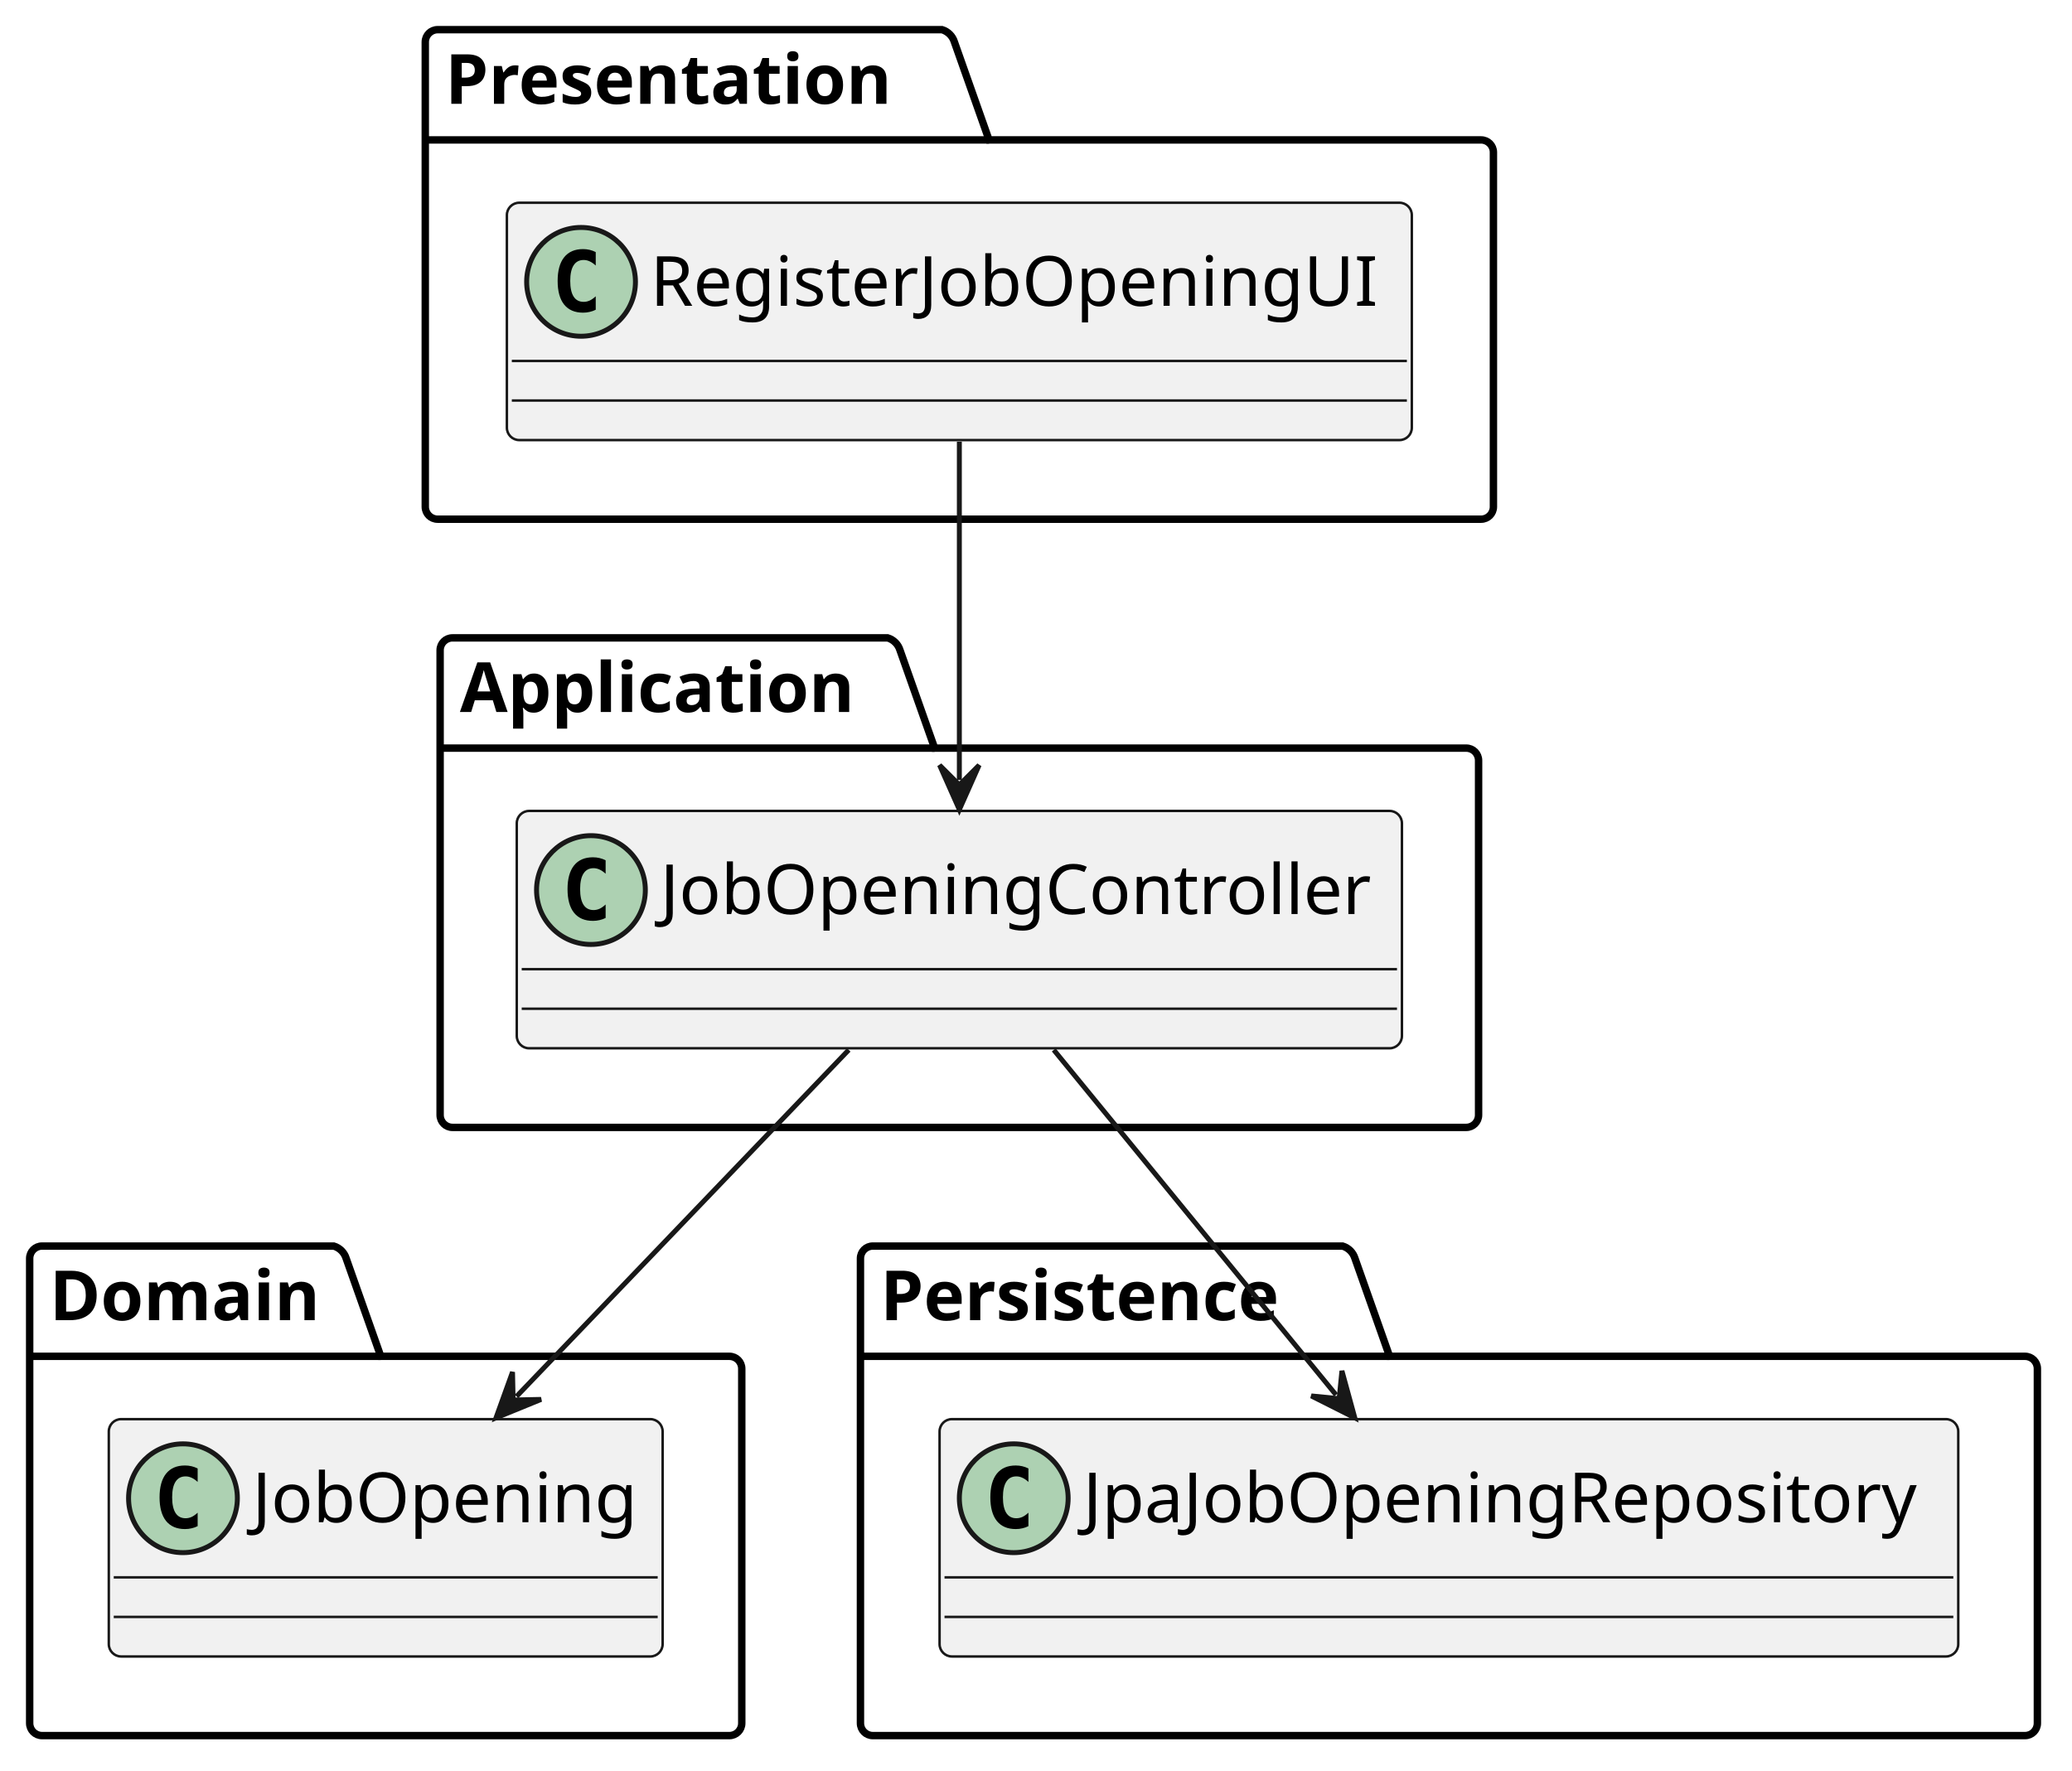
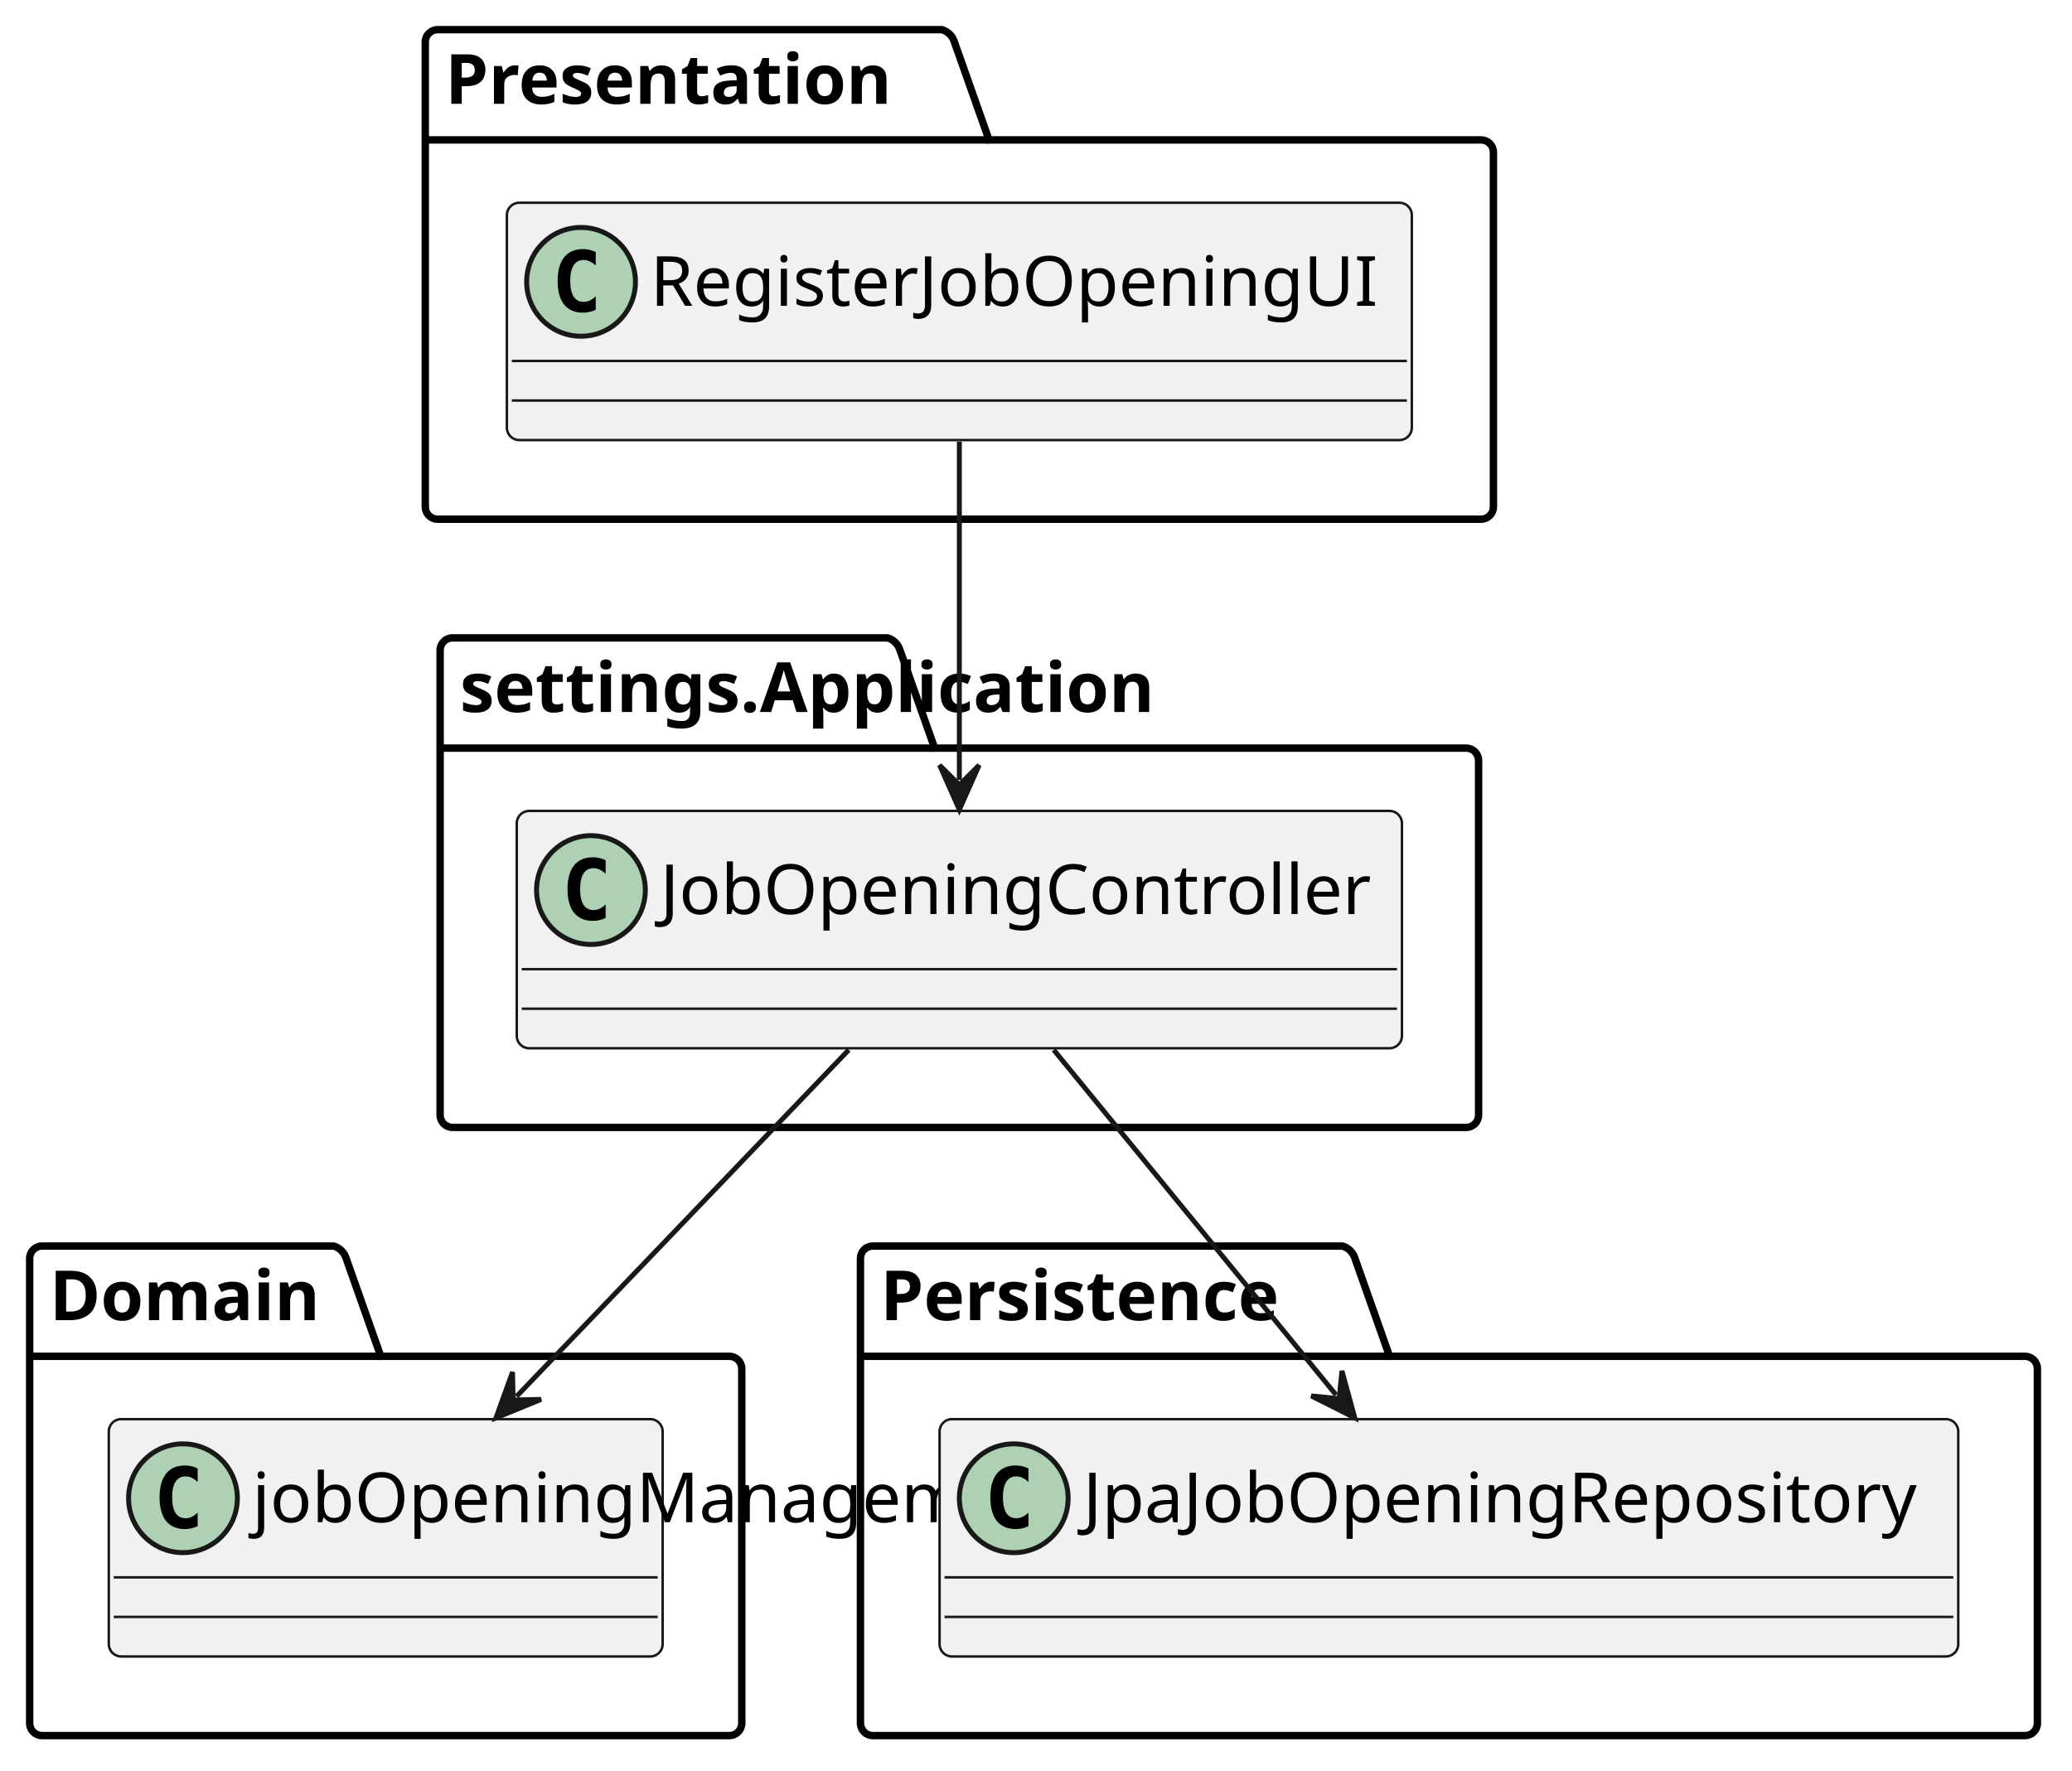
<svg xmlns="http://www.w3.org/2000/svg" contentStyleType="text/css" height="358px" preserveAspectRatio="none" style="width:419px;height:358px;background:#FFFFFF;" version="1.1" viewBox="0 0 419 358" width="419px" zoomAndPan="magnify">
  <defs />
  <g>
    <g id="cluster_Presentation">
      <path d="M88.5,6 L190.5,6 A3.75,3.75 0 0 1 193,8.5 L200,28.297 L299.5,28.297 A2.5,2.5 0 0 1 302,30.797 L302,102.5 A2.5,2.5 0 0 1 299.5,105 L88.5,105 A2.5,2.5 0 0 1 86,102.5 L86,8.5 A2.5,2.5 0 0 1 88.5,6 " fill="none" style="stroke:#000000;stroke-width:1.5;" />
      <line style="stroke:#000000;stroke-width:1.5;" x1="86" x2="200" y1="28.297" y2="28.297" />
      <text fill="#000000" font-family="sans-serif" font-size="14" font-weight="bold" lengthAdjust="spacing" textLength="101" x="90" y="20.995">Presentation</text>
    </g>
    <g id="cluster_Domain">
      <path d="M8.5,252 L67.5,252 A3.75,3.75 0 0 1 70,254.5 L77,274.297 L147.5,274.297 A2.5,2.5 0 0 1 150,276.797 L150,348.5 A2.5,2.5 0 0 1 147.5,351 L8.5,351 A2.5,2.5 0 0 1 6,348.5 L6,254.5 A2.5,2.5 0 0 1 8.5,252 " fill="none" style="stroke:#000000;stroke-width:1.5;" />
      <line style="stroke:#000000;stroke-width:1.5;" x1="6" x2="77" y1="274.297" y2="274.297" />
      <text fill="#000000" font-family="sans-serif" font-size="14" font-weight="bold" lengthAdjust="spacing" textLength="58" x="10" y="266.995">Domain</text>
    </g>
    <g id="cluster_Persistence">
      <path d="M176.5,252 L271.5,252 A3.75,3.75 0 0 1 274,254.5 L281,274.297 L409.5,274.297 A2.5,2.5 0 0 1 412,276.797 L412,348.5 A2.5,2.5 0 0 1 409.5,351 L176.5,351 A2.5,2.5 0 0 1 174,348.5 L174,254.5 A2.5,2.5 0 0 1 176.5,252 " fill="none" style="stroke:#000000;stroke-width:1.5;" />
      <line style="stroke:#000000;stroke-width:1.5;" x1="174" x2="281" y1="274.297" y2="274.297" />
      <text fill="#000000" font-family="sans-serif" font-size="14" font-weight="bold" lengthAdjust="spacing" textLength="94" x="178" y="266.995">Persistence</text>
    </g>
    <g id="cluster_Application">
      <path d="M91.5,129 L179.5,129 A3.75,3.75 0 0 1 182,131.5 L189,151.297 L296.5,151.297 A2.5,2.5 0 0 1 299,153.797 L299,225.5 A2.5,2.5 0 0 1 296.5,228 L91.5,228 A2.5,2.5 0 0 1 89,225.5 L89,131.5 A2.5,2.5 0 0 1 91.5,129 " fill="none" style="stroke:#000000;stroke-width:1.5;" />
      <line style="stroke:#000000;stroke-width:1.5;" x1="89" x2="189" y1="151.297" y2="151.297" />
-       <text fill="#000000" font-family="sans-serif" font-size="14" font-weight="bold" lengthAdjust="spacing" textLength="87" x="93" y="143.995">Application</text>
+       <text fill="#000000" font-family="sans-serif" font-size="14" font-weight="bold" lengthAdjust="spacing" textLength="87" x="93" y="143.995">settings.Application</text>
    </g>
    <g id="elem_RegisterJobOpeningUI">
      <rect codeLine="2" fill="#F1F1F1" height="48" id="RegisterJobOpeningUI" rx="2.5" ry="2.5" style="stroke:#181818;stroke-width:0.5;" width="183" x="102.5" y="41" />
      <ellipse cx="117.5" cy="57" fill="#ADD1B2" rx="11" ry="11" style="stroke:#181818;stroke-width:1.0;" />
      <path d="M120.469,62.641 Q119.891,62.938 119.25,63.078 Q118.609,63.234 117.906,63.234 Q115.406,63.234 114.078,61.594 Q112.766,59.938 112.766,56.812 Q112.766,53.688 114.078,52.031 Q115.406,50.375 117.906,50.375 Q118.609,50.375 119.25,50.531 Q119.906,50.688 120.469,50.984 L120.469,53.703 Q119.844,53.125 119.25,52.859 Q118.656,52.578 118.031,52.578 Q116.688,52.578 116,53.656 Q115.312,54.719 115.312,56.812 Q115.312,58.906 116,59.984 Q116.688,61.047 118.031,61.047 Q118.656,61.047 119.25,60.781 Q119.844,60.5 120.469,59.922 L120.469,62.641 Z " fill="#000000" />
      <text fill="#000000" font-family="sans-serif" font-size="14" lengthAdjust="spacing" textLength="151" x="131.5" y="61.847">RegisterJobOpeningUI</text>
      <line style="stroke:#181818;stroke-width:0.5;" x1="103.5" x2="284.5" y1="73" y2="73" />
      <line style="stroke:#181818;stroke-width:0.5;" x1="103.5" x2="284.5" y1="81" y2="81" />
    </g>
    <g id="elem_JobOpening">
-       <rect codeLine="6" fill="#F1F1F1" height="48" id="JobOpening" rx="2.5" ry="2.5" style="stroke:#181818;stroke-width:0.5;" width="112" x="22" y="287" />
+       <rect codeLine="6" fill="#F1F1F1" height="48" id="jobOpeningManagement.domain.JobOpening" rx="2.5" ry="2.5" style="stroke:#181818;stroke-width:0.5;" width="112" x="22" y="287" />
      <ellipse cx="37" cy="303" fill="#ADD1B2" rx="11" ry="11" style="stroke:#181818;stroke-width:1.0;" />
      <path d="M39.969,308.641 Q39.391,308.938 38.75,309.078 Q38.109,309.234 37.406,309.234 Q34.906,309.234 33.578,307.594 Q32.266,305.938 32.266,302.812 Q32.266,299.688 33.578,298.031 Q34.906,296.375 37.406,296.375 Q38.109,296.375 38.75,296.531 Q39.406,296.688 39.969,296.984 L39.969,299.703 Q39.344,299.125 38.75,298.859 Q38.156,298.578 37.531,298.578 Q36.188,298.578 35.5,299.656 Q34.812,300.719 34.812,302.812 Q34.812,304.906 35.5,305.984 Q36.188,307.047 37.531,307.047 Q38.156,307.047 38.75,306.781 Q39.344,306.5 39.969,305.922 L39.969,308.641 Z " fill="#000000" />
-       <text fill="#000000" font-family="sans-serif" font-size="14" lengthAdjust="spacing" textLength="80" x="51" y="307.847">JobOpening</text>
+       <text fill="#000000" font-family="sans-serif" font-size="14" lengthAdjust="spacing" textLength="80" x="51" y="307.847">jobOpeningManagement.domain.JobOpening</text>
      <line style="stroke:#181818;stroke-width:0.5;" x1="23" x2="133" y1="319" y2="319" />
      <line style="stroke:#181818;stroke-width:0.5;" x1="23" x2="133" y1="327" y2="327" />
    </g>
    <g id="elem_JpaJobOpeningRepository">
      <rect codeLine="10" fill="#F1F1F1" height="48" id="JpaJobOpeningRepository" rx="2.5" ry="2.5" style="stroke:#181818;stroke-width:0.5;" width="206" x="190" y="287" />
      <ellipse cx="205" cy="303" fill="#ADD1B2" rx="11" ry="11" style="stroke:#181818;stroke-width:1.0;" />
      <path d="M207.969,308.641 Q207.391,308.938 206.75,309.078 Q206.109,309.234 205.406,309.234 Q202.906,309.234 201.578,307.594 Q200.266,305.938 200.266,302.812 Q200.266,299.688 201.578,298.031 Q202.906,296.375 205.406,296.375 Q206.109,296.375 206.75,296.531 Q207.406,296.688 207.969,296.984 L207.969,299.703 Q207.344,299.125 206.75,298.859 Q206.156,298.578 205.531,298.578 Q204.188,298.578 203.5,299.656 Q202.812,300.719 202.812,302.812 Q202.812,304.906 203.5,305.984 Q204.188,307.047 205.531,307.047 Q206.156,307.047 206.75,306.781 Q207.344,306.5 207.969,305.922 L207.969,308.641 Z " fill="#000000" />
      <text fill="#000000" font-family="sans-serif" font-size="14" lengthAdjust="spacing" textLength="174" x="219" y="307.847">JpaJobOpeningRepository</text>
      <line style="stroke:#181818;stroke-width:0.5;" x1="191" x2="395" y1="319" y2="319" />
      <line style="stroke:#181818;stroke-width:0.5;" x1="191" x2="395" y1="327" y2="327" />
    </g>
    <g id="elem_JobOpeningController">
      <rect codeLine="14" fill="#F1F1F1" height="48" id="JobOpeningController" rx="2.5" ry="2.5" style="stroke:#181818;stroke-width:0.5;" width="179" x="104.5" y="164" />
      <ellipse cx="119.5" cy="180" fill="#ADD1B2" rx="11" ry="11" style="stroke:#181818;stroke-width:1.0;" />
      <path d="M122.469,185.641 Q121.891,185.938 121.25,186.078 Q120.609,186.234 119.906,186.234 Q117.406,186.234 116.078,184.594 Q114.766,182.938 114.766,179.812 Q114.766,176.688 116.078,175.031 Q117.406,173.375 119.906,173.375 Q120.609,173.375 121.25,173.531 Q121.906,173.688 122.469,173.984 L122.469,176.703 Q121.844,176.125 121.25,175.859 Q120.656,175.578 120.031,175.578 Q118.688,175.578 118,176.656 Q117.312,177.719 117.312,179.812 Q117.312,181.906 118,182.984 Q118.688,184.047 120.031,184.047 Q120.656,184.047 121.25,183.781 Q121.844,183.5 122.469,182.922 L122.469,185.641 Z " fill="#000000" />
      <text fill="#000000" font-family="sans-serif" font-size="14" lengthAdjust="spacing" textLength="147" x="133.5" y="184.847">JobOpeningController</text>
      <line style="stroke:#181818;stroke-width:0.5;" x1="105.5" x2="282.5" y1="196" y2="196" />
      <line style="stroke:#181818;stroke-width:0.5;" x1="105.5" x2="282.5" y1="204" y2="204" />
    </g>
    <g id="link_RegisterJobOpeningUI_JobOpeningController">
      <path codeLine="19" d="M194,89.33 C194,110.76 194,136.34 194,157.74 " fill="none" id="RegisterJobOpeningUI-to-JobOpeningController" style="stroke:#181818;stroke-width:1.0;" />
      <polygon fill="#181818" points="194,163.74,198,154.74,194,158.74,190,154.74,194,163.74" style="stroke:#181818;stroke-width:1.0;" />
    </g>
    <g id="link_JobOpeningController_JpaJobOpeningRepository">
      <path codeLine="20" d="M213.09,212.33 C230.62,233.76 252.661,260.696 270.171,282.096 " fill="none" id="JobOpeningController-to-JpaJobOpeningRepository" style="stroke:#181818;stroke-width:1.0;" />
      <polygon fill="#181818" points="273.97,286.74,271.366,277.241,270.804,282.87,265.175,282.308,273.97,286.74" style="stroke:#181818;stroke-width:1.0;" />
    </g>
    <g id="link_JobOpeningController_JobOpening">
-       <path codeLine="21" d="M171.63,212.33 C151.09,233.76 124.973,261.009 104.453,282.409 " fill="none" id="JobOpeningController-to-JobOpening" style="stroke:#181818;stroke-width:1.0;" />
+       <path codeLine="21" d="M171.63,212.33 C151.09,233.76 124.973,261.009 104.453,282.409 " fill="none" id="JobOpeningController-to-jobOpeningManagement.domain.JobOpening" style="stroke:#181818;stroke-width:1.0;" />
      <polygon fill="#181818" points="100.3,286.74,109.416,283.012,103.761,283.131,103.642,277.475,100.3,286.74" style="stroke:#181818;stroke-width:1.0;" />
    </g>
  </g>
</svg>
